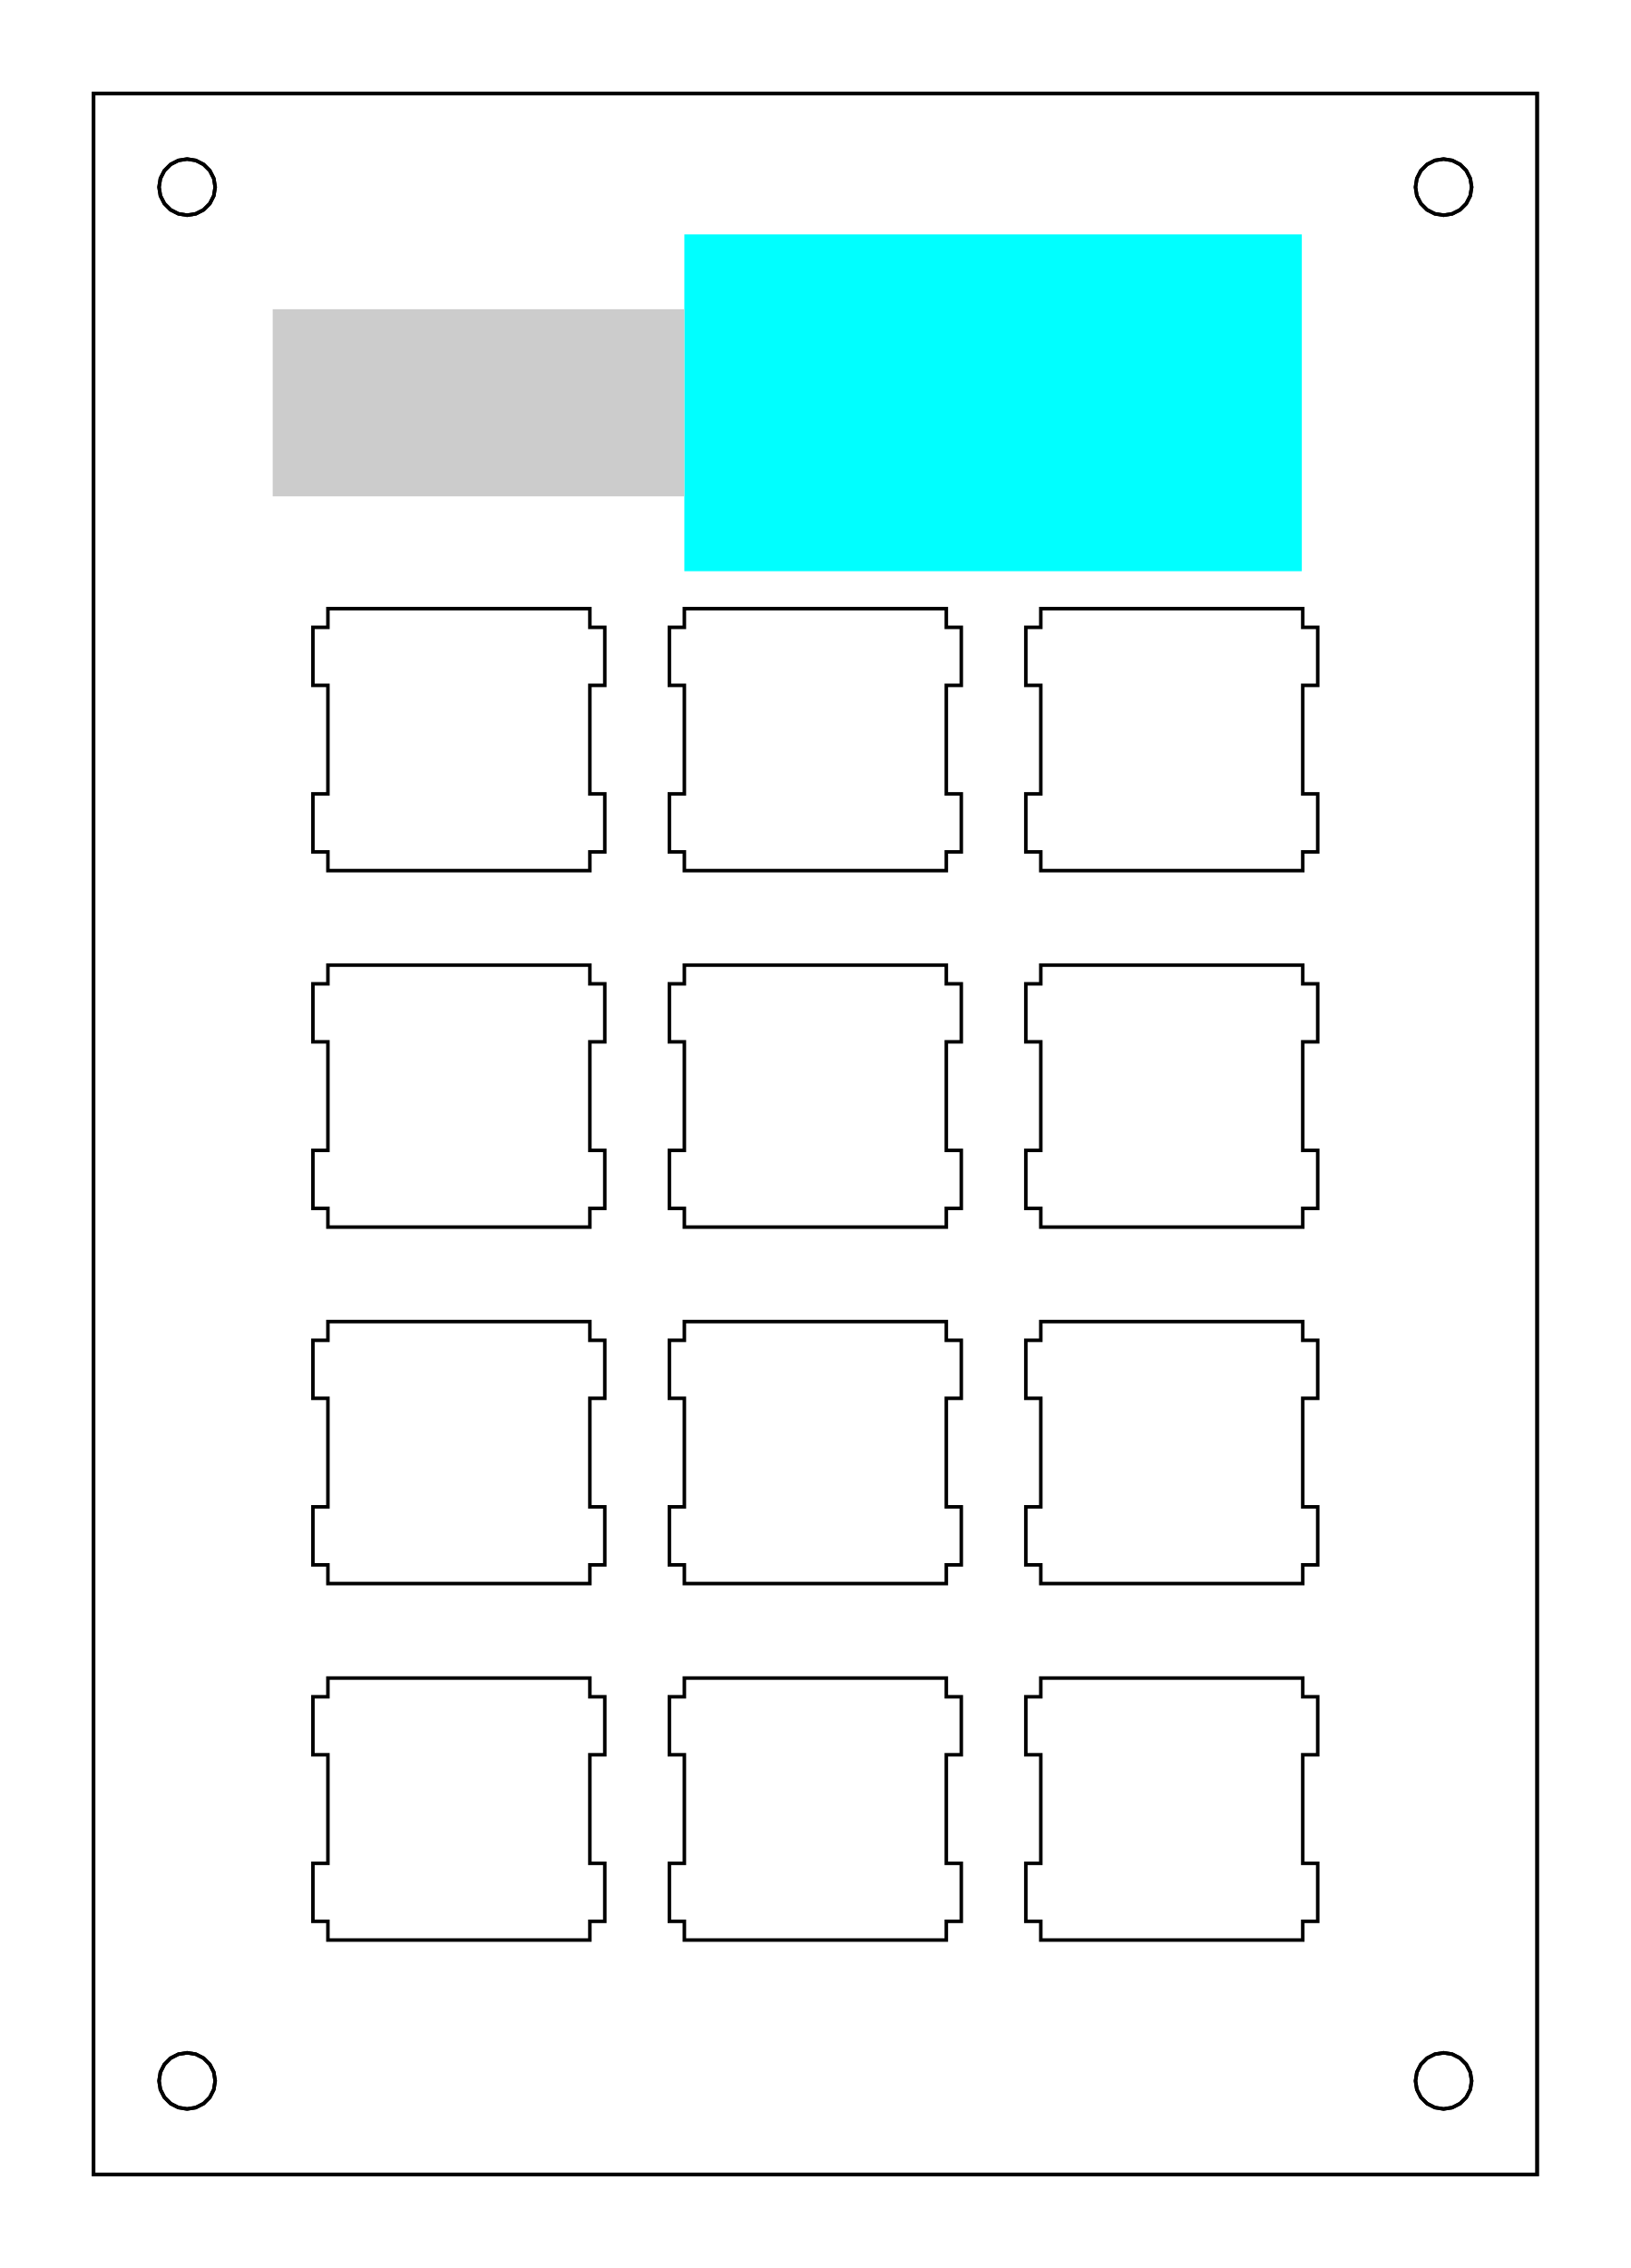
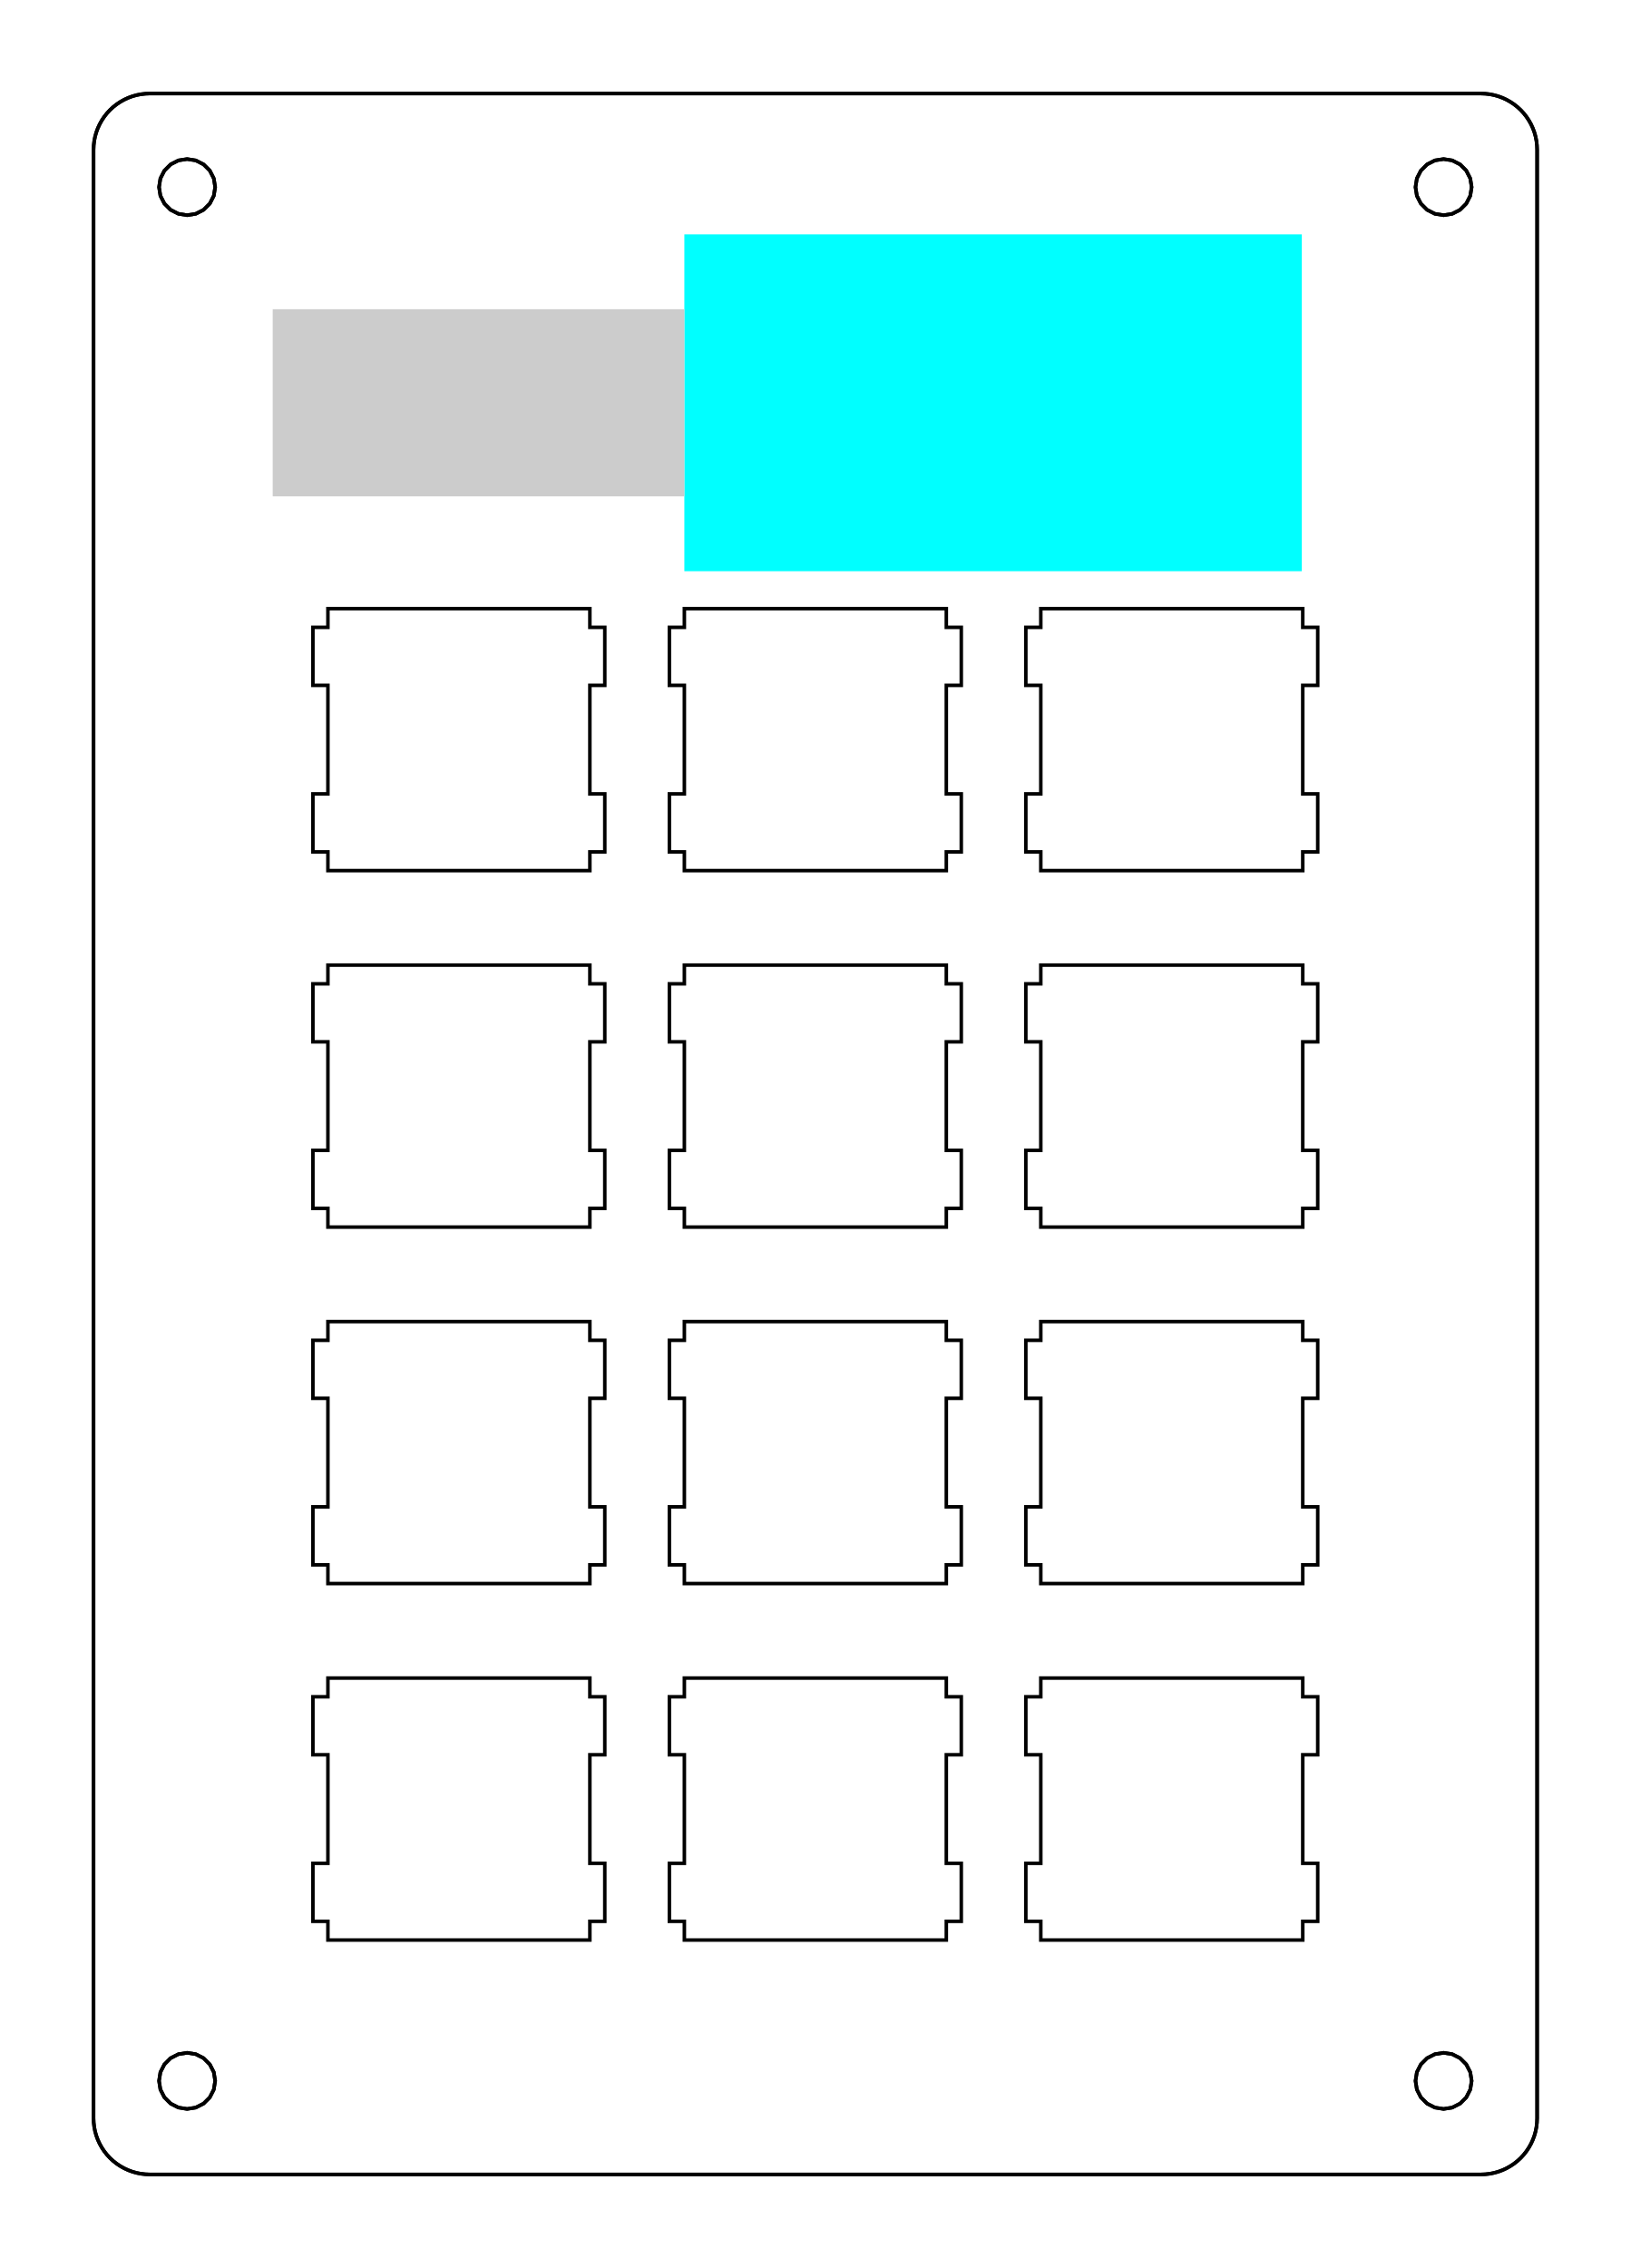
<svg xmlns="http://www.w3.org/2000/svg" width="87.151mm" height="121.201mm" viewBox="0.000 0.000 87.151 121.201" version="1.1" id="svg36">
  <defs id="defs40" />
  <g id="layer2" style="display:inline">
    <g id="g890">
-       <polygon points="5,5 82.151,5 82.151,116.201 5,116.201 " style="fill:none;stroke:#000000;stroke-width:0.05mm" id="polygon867" />
      <polygon points="8.786,110.319 8.573,110.737 8.5,111.201 8.573,111.664 8.786,112.082 9.118,112.414 9.536,112.627 10,112.701 10.463,112.627 10.881,112.414 11.213,112.082 11.426,111.664 11.5,111.201 11.426,110.737 11.213,110.319 10.881,109.987 10.463,109.774 10,109.701 9.536,109.774 9.118,109.987 " style="fill:none;stroke:#000000;stroke-width:0.05mm" id="polygon869" />
      <polygon points="75.937,110.319 75.724,110.737 75.651,111.201 75.724,111.664 75.937,112.082 76.269,112.414 76.687,112.627 77.151,112.701 77.614,112.627 78.032,112.414 78.364,112.082 78.577,111.664 78.651,111.201 78.577,110.737 78.364,110.319 78.032,109.987 77.614,109.774 77.151,109.701 76.687,109.774 76.269,109.987 " style="fill:none;stroke:#000000;stroke-width:0.05mm" id="polygon871" />
      <polygon points="8.786,9.118 8.573,9.536 8.5,10 8.573,10.463 8.786,10.881 9.118,11.213 9.536,11.426 10,11.5 10.463,11.426 10.881,11.213 11.213,10.881 11.426,10.463 11.5,10 11.426,9.536 11.213,9.118 10.881,8.786 10.463,8.573 10,8.5 9.536,8.573 9.118,8.786 " style="fill:none;stroke:#000000;stroke-width:0.05mm" id="polygon873" />
      <polygon points="75.937,9.118 75.724,9.536 75.651,10 75.724,10.463 75.937,10.881 76.269,11.213 76.687,11.426 77.151,11.5 77.614,11.426 78.032,11.213 78.364,10.881 78.577,10.463 78.651,10 78.577,9.536 78.364,9.118 78.032,8.786 77.614,8.573 77.151,8.5 76.687,8.573 76.269,8.786 " style="fill:none;stroke:#000000;stroke-width:0.05mm" id="polygon875" />
    </g>
+     <polygon points="80.719,115.759 80.513,115.875 80.3,115.973 80.079,116.055 79.852,116.119 79.621,116.165 79.387,116.192 79.151,116.202 8.001,116.202 7.765,116.192 7.531,116.165 7.3,116.119 7.073,116.055 6.852,115.973 6.639,115.875 6.433,115.759 6.237,115.629 6.052,115.483 5.879,115.323 5.719,115.15 5.573,114.965 5.443,114.769 5.327,114.563 5.229,114.35 5.147,114.129 5.083,113.902 5.037,113.671 5.01,113.437 5,113.201 5.001,8.001 5.01,7.765 5.037,7.531 5.083,7.3 5.147,7.073 5.229,6.852 5.327,6.639 5.443,6.433 5.573,6.237 5.719,6.052 5.879,5.879 6.052,5.719 6.237,5.573 6.433,5.443 6.639,5.327 6.852,5.229 7.073,5.147 7.3,5.083 7.531,5.037 7.765,5.01 8.001,5 79.152,5.001 79.387,5.01 79.621,5.037 79.852,5.083 80.079,5.147 80.3,5.229 80.513,5.327 80.719,5.443 80.915,5.573 81.1,5.719 81.273,5.879 81.433,6.052 81.579,6.237 81.709,6.433 81.825,6.639 81.923,6.852 82.005,7.073 82.069,7.3 82.115,7.531 82.142,7.765 82.152,8.001 82.152,113.202 82.142,113.437 82.115,113.671 82.069,113.902 82.005,114.129 81.923,114.35 81.825,114.563 81.709,114.769 81.579,114.965 81.433,115.15 81.273,115.323 81.1,115.483 80.915,115.629 " style="fill:none;stroke:#000000;stroke-width:0.05mm" id="polygon1031-3" transform="translate(-0.001,-0.001)" />
  </g>
  <g id="layer3">
    <g id="g931" transform="translate(0,-1.999999)">
      <rect style="fill:#00ffff;stroke:#000000;stroke-width:0;stroke-miterlimit:4;stroke-dasharray:none" id="rect925" width="33" height="18" x="36.575" y="14.525" />
      <rect style="fill:#cccccc;stroke:#000000;stroke-width:0;stroke-miterlimit:4;stroke-dasharray:none" id="rect927" width="22" height="10" x="14.575" y="18.525" />
    </g>
  </g>
-   <g id="layer1">
-     <polygon points="5,5 82.151,5 82.151,116.201 5,116.201 " style="fill:none;stroke:#000000;stroke-width:0.05mm" id="polygon2" />
-     <polygon points="8.786,110.319 8.573,110.737 8.5,111.201 8.573,111.664 8.786,112.082 9.118,112.414 9.536,112.627 10,112.701 10.463,112.627 10.881,112.414 11.213,112.082 11.426,111.664 11.5,111.201 11.426,110.737 11.213,110.319 10.881,109.987 10.463,109.774 10,109.701 9.536,109.774 9.118,109.987 " style="fill:none;stroke:#000000;stroke-width:0.05mm" id="polygon4" />
-     <polygon points="75.937,110.319 75.724,110.737 75.651,111.201 75.724,111.664 75.937,112.082 76.269,112.414 76.687,112.627 77.151,112.701 77.614,112.627 78.032,112.414 78.364,112.082 78.577,111.664 78.651,111.201 78.577,110.737 78.364,110.319 78.032,109.987 77.614,109.774 77.151,109.701 76.687,109.774 76.269,109.987 " style="fill:none;stroke:#000000;stroke-width:0.05mm" id="polygon6" />
-     <polygon points="54.825,90.675 54.825,93.774 55.625,93.774 55.625,99.575 54.825,99.575 54.825,102.675 55.625,102.675 55.625,103.675 69.625,103.675 69.625,102.675 70.425,102.675 70.425,99.575 69.625,99.575 69.625,93.774 70.425,93.774 70.425,90.675 69.625,90.675 69.625,89.675 55.625,89.675 55.625,90.675 " style="fill:none;stroke:#000000;stroke-width:0.05mm" id="polygon8" />
-     <polygon points="35.775,90.675 35.775,93.774 36.575,93.774 36.575,99.575 35.775,99.575 35.775,102.675 36.575,102.675 36.575,103.675 50.575,103.675 50.575,102.675 51.375,102.675 51.375,99.575 50.575,99.575 50.575,93.774 51.375,93.774 51.375,90.675 50.575,90.675 50.575,89.675 36.575,89.675 36.575,90.675 " style="fill:none;stroke:#000000;stroke-width:0.05mm" id="polygon10" />
-     <polygon points="16.724,90.675 16.724,93.774 17.525,93.774 17.525,99.575 16.724,99.575 16.724,102.675 17.525,102.675 17.525,103.675 31.525,103.675 31.525,102.675 32.323,102.675 32.323,99.575 31.525,99.575 31.525,93.774 32.323,93.774 32.323,90.675 31.525,90.675 31.525,89.675 17.525,89.675 17.525,90.675 " style="fill:none;stroke:#000000;stroke-width:0.05mm" id="polygon12" />
-     <polygon points="54.825,71.625 54.825,74.725 55.625,74.725 55.625,80.525 54.825,80.525 54.825,83.625 55.625,83.625 55.625,84.625 69.625,84.625 69.625,83.625 70.425,83.625 70.425,80.525 69.625,80.525 69.625,74.725 70.425,74.725 70.425,71.625 69.625,71.625 69.625,70.625 55.625,70.625 55.625,71.625 " style="fill:none;stroke:#000000;stroke-width:0.05mm" id="polygon14" />
-     <polygon points="35.775,71.625 35.775,74.725 36.575,74.725 36.575,80.525 35.775,80.525 35.775,83.625 36.575,83.625 36.575,84.625 50.575,84.625 50.575,83.625 51.375,83.625 51.375,80.525 50.575,80.525 50.575,74.725 51.375,74.725 51.375,71.625 50.575,71.625 50.575,70.625 36.575,70.625 36.575,71.625 " style="fill:none;stroke:#000000;stroke-width:0.05mm" id="polygon16" />
-     <polygon points="16.724,71.625 16.724,74.725 17.525,74.725 17.525,80.525 16.724,80.525 16.724,83.625 17.525,83.625 17.525,84.625 31.525,84.625 31.525,83.625 32.323,83.625 32.323,80.525 31.525,80.525 31.525,74.725 32.323,74.725 32.323,71.625 31.525,71.625 31.525,70.625 17.525,70.625 17.525,71.625 " style="fill:none;stroke:#000000;stroke-width:0.05mm" id="polygon18" />
-     <polygon points="54.825,52.575 54.825,55.675 55.625,55.675 55.625,61.475 54.825,61.475 54.825,64.575 55.625,64.575 55.625,65.575 69.625,65.575 69.625,64.575 70.425,64.575 70.425,61.475 69.625,61.475 69.625,55.675 70.425,55.675 70.425,52.575 69.625,52.575 69.625,51.575 55.625,51.575 55.625,52.575 " style="fill:none;stroke:#000000;stroke-width:0.05mm" id="polygon20" />
-     <polygon points="35.775,52.575 35.775,55.675 36.575,55.675 36.575,61.475 35.775,61.475 35.775,64.575 36.575,64.575 36.575,65.575 50.575,65.575 50.575,64.575 51.375,64.575 51.375,61.475 50.575,61.475 50.575,55.675 51.375,55.675 51.375,52.575 50.575,52.575 50.575,51.575 36.575,51.575 36.575,52.575 " style="fill:none;stroke:#000000;stroke-width:0.05mm" id="polygon22" />
-     <polygon points="16.724,52.575 16.724,55.675 17.525,55.675 17.525,61.475 16.724,61.475 16.724,64.575 17.525,64.575 17.525,65.575 31.525,65.575 31.525,64.575 32.323,64.575 32.323,61.475 31.525,61.475 31.525,55.675 32.323,55.675 32.323,52.575 31.525,52.575 31.525,51.575 17.525,51.575 17.525,52.575 " style="fill:none;stroke:#000000;stroke-width:0.05mm" id="polygon24" />
-     <polygon points="54.825,33.525 54.825,36.625 55.625,36.625 55.625,42.425 54.825,42.425 54.825,45.525 55.625,45.525 55.625,46.525 69.625,46.525 69.625,45.525 70.425,45.525 70.425,42.425 69.625,42.425 69.625,36.625 70.425,36.625 70.425,33.525 69.625,33.525 69.625,32.525 55.625,32.525 55.625,33.525 " style="fill:none;stroke:#000000;stroke-width:0.05mm" id="polygon26" />
-     <polygon points="35.775,33.525 35.775,36.625 36.575,36.625 36.575,42.425 35.775,42.425 35.775,45.525 36.575,45.525 36.575,46.525 50.575,46.525 50.575,45.525 51.375,45.525 51.375,42.425 50.575,42.425 50.575,36.625 51.375,36.625 51.375,33.525 50.575,33.525 50.575,32.525 36.575,32.525 36.575,33.525 " style="fill:none;stroke:#000000;stroke-width:0.05mm" id="polygon28" />
-     <polygon points="16.724,33.525 16.724,36.625 17.525,36.625 17.525,42.425 16.724,42.425 16.724,45.525 17.525,45.525 17.525,46.525 31.525,46.525 31.525,45.525 32.323,45.525 32.323,42.425 31.525,42.425 31.525,36.625 32.323,36.625 32.323,33.525 31.525,33.525 31.525,32.525 17.525,32.525 17.525,33.525 " style="fill:none;stroke:#000000;stroke-width:0.05mm" id="polygon30" />
-     <polygon points="8.786,9.118 8.573,9.536 8.5,10 8.573,10.463 8.786,10.881 9.118,11.213 9.536,11.426 10,11.5 10.463,11.426 10.881,11.213 11.213,10.881 11.426,10.463 11.5,10 11.426,9.536 11.213,9.118 10.881,8.786 10.463,8.573 10,8.5 9.536,8.573 9.118,8.786 " style="fill:none;stroke:#000000;stroke-width:0.05mm" id="polygon32" />
-     <polygon points="75.937,9.118 75.724,9.536 75.651,10 75.724,10.463 75.937,10.881 76.269,11.213 76.687,11.426 77.151,11.5 77.614,11.426 78.032,11.213 78.364,10.881 78.577,10.463 78.651,10 78.577,9.536 78.364,9.118 78.032,8.786 77.614,8.573 77.151,8.5 76.687,8.573 76.269,8.786 " style="fill:none;stroke:#000000;stroke-width:0.05mm" id="polygon34" />
+   <g id="layer1" style="display:inline">
+     <g id="g1090" transform="translate(-0.001,-0.001)">
+       <polygon points="81.709,114.769 81.579,114.965 81.433,115.15 81.273,115.323 81.1,115.483 80.915,115.629 80.719,115.759 80.513,115.875 80.3,115.973 80.079,116.055 79.852,116.119 79.621,116.165 79.387,116.192 79.151,116.202 8.001,116.202 7.765,116.192 7.531,116.165 7.3,116.119 7.073,116.055 6.852,115.973 6.639,115.875 6.433,115.759 6.237,115.629 6.052,115.483 5.879,115.323 5.719,115.15 5.573,114.965 5.443,114.769 5.327,114.563 5.229,114.35 5.147,114.129 5.083,113.902 5.037,113.671 5.01,113.437 5,113.201 5.001,8.001 5.01,7.765 5.037,7.531 5.083,7.3 5.147,7.073 5.229,6.852 5.327,6.639 5.443,6.433 5.573,6.237 5.719,6.052 5.879,5.879 6.052,5.719 6.237,5.573 6.433,5.443 6.639,5.327 6.852,5.229 7.073,5.147 7.3,5.083 7.531,5.037 7.765,5.01 8.001,5 79.152,5.001 79.387,5.01 79.621,5.037 79.852,5.083 80.079,5.147 80.3,5.229 80.513,5.327 80.719,5.443 80.915,5.573 81.1,5.719 81.273,5.879 81.433,6.052 81.579,6.237 81.709,6.433 81.825,6.639 81.923,6.852 82.005,7.073 82.069,7.3 82.115,7.531 82.142,7.765 82.152,8.001 82.152,113.202 82.142,113.437 82.115,113.671 82.069,113.902 82.005,114.129 81.923,114.35 81.825,114.563 " style="fill:none;stroke:#000000;stroke-width:0.05mm" id="polygon1031" />
+       <polygon points="9.537,112.628 10.001,112.702 10.464,112.628 10.882,112.415 11.214,112.083 11.427,111.665 11.501,111.202 11.427,110.738 11.214,110.32 10.882,109.988 10.464,109.775 10.001,109.702 9.537,109.775 9.119,109.988 8.787,110.32 8.574,110.738 8.501,111.202 8.574,111.665 8.787,112.083 9.119,112.415 " style="fill:none;stroke:#000000;stroke-width:0.05mm" id="polygon1033" />
+       <polygon points="76.688,112.628 77.152,112.702 77.615,112.628 78.033,112.415 78.365,112.083 78.578,111.665 78.652,111.202 78.578,110.738 78.365,110.32 78.033,109.988 77.615,109.775 77.152,109.702 76.688,109.775 76.27,109.988 75.938,110.32 75.725,110.738 75.652,111.202 75.725,111.665 75.938,112.083 76.27,112.415 " style="fill:none;stroke:#000000;stroke-width:0.05mm" id="polygon1035" />
+       <polygon points="55.626,102.676 55.626,103.676 69.626,103.676 69.626,102.676 70.426,102.676 70.426,99.576 69.626,99.576 69.626,93.775 70.426,93.775 70.426,90.676 69.626,90.676 69.626,89.676 55.626,89.676 55.626,90.676 54.826,90.676 54.826,93.775 55.626,93.775 55.626,99.576 54.826,99.576 54.826,102.676 " style="fill:none;stroke:#000000;stroke-width:0.05mm" id="polygon1037" />
+       <polygon points="36.576,102.676 36.576,103.676 50.576,103.676 50.576,102.676 51.376,102.676 51.376,99.576 50.576,99.576 50.576,93.775 51.376,93.775 51.376,90.676 50.576,90.676 50.576,89.676 36.576,89.676 36.576,90.676 35.776,90.676 35.776,93.775 36.576,93.775 36.576,99.576 35.776,99.576 35.776,102.676 " style="fill:none;stroke:#000000;stroke-width:0.05mm" id="polygon1039" />
+       <polygon points="17.526,102.676 17.526,103.676 31.526,103.676 31.526,102.676 32.324,102.676 32.324,99.576 31.526,99.576 31.526,93.775 32.324,93.775 32.324,90.676 31.526,90.676 31.526,89.676 17.526,89.676 17.526,90.676 16.725,90.676 16.725,93.775 17.526,93.775 17.526,99.576 16.725,99.576 16.725,102.676 " style="fill:none;stroke:#000000;stroke-width:0.05mm" id="polygon1041" />
+       <polygon points="55.626,83.626 55.626,84.626 69.626,84.626 69.626,83.626 70.426,83.626 70.426,80.526 69.626,80.526 69.626,74.726 70.426,74.726 70.426,71.626 69.626,71.626 69.626,70.626 55.626,70.626 55.626,71.626 54.826,71.626 54.826,74.726 55.626,74.726 55.626,80.526 54.826,80.526 54.826,83.626 " style="fill:none;stroke:#000000;stroke-width:0.05mm" id="polygon1043" />
+       <polygon points="36.576,83.626 36.576,84.626 50.576,84.626 50.576,83.626 51.376,83.626 51.376,80.526 50.576,80.526 50.576,74.726 51.376,74.726 51.376,71.626 50.576,71.626 50.576,70.626 36.576,70.626 36.576,71.626 35.776,71.626 35.776,74.726 36.576,74.726 36.576,80.526 35.776,80.526 35.776,83.626 " style="fill:none;stroke:#000000;stroke-width:0.05mm" id="polygon1045" />
+       <polygon points="17.526,83.626 17.526,84.626 31.526,84.626 31.526,83.626 32.324,83.626 32.324,80.526 31.526,80.526 31.526,74.726 32.324,74.726 32.324,71.626 31.526,71.626 31.526,70.626 17.526,70.626 17.526,71.626 16.725,71.626 16.725,74.726 17.526,74.726 17.526,80.526 16.725,80.526 16.725,83.626 " style="fill:none;stroke:#000000;stroke-width:0.05mm" id="polygon1047" />
+       <polygon points="55.626,64.576 55.626,65.576 69.626,65.576 69.626,64.576 70.426,64.576 70.426,61.476 69.626,61.476 69.626,55.676 70.426,55.676 70.426,52.576 69.626,52.576 69.626,51.576 55.626,51.576 55.626,52.576 54.826,52.576 54.826,55.676 55.626,55.676 55.626,61.476 54.826,61.476 54.826,64.576 " style="fill:none;stroke:#000000;stroke-width:0.05mm" id="polygon1049" />
+       <polygon points="36.576,64.576 36.576,65.576 50.576,65.576 50.576,64.576 51.376,64.576 51.376,61.476 50.576,61.476 50.576,55.676 51.376,55.676 51.376,52.576 50.576,52.576 50.576,51.576 36.576,51.576 36.576,52.576 35.776,52.576 35.776,55.676 36.576,55.676 36.576,61.476 35.776,61.476 35.776,64.576 " style="fill:none;stroke:#000000;stroke-width:0.05mm" id="polygon1051" />
+       <polygon points="17.526,64.576 17.526,65.576 31.526,65.576 31.526,64.576 32.324,64.576 32.324,61.476 31.526,61.476 31.526,55.676 32.324,55.676 32.324,52.576 31.526,52.576 31.526,51.576 17.526,51.576 17.526,52.576 16.725,52.576 16.725,55.676 17.526,55.676 17.526,61.476 16.725,61.476 16.725,64.576 " style="fill:none;stroke:#000000;stroke-width:0.05mm" id="polygon1053" />
+       <polygon points="55.626,45.526 55.626,46.526 69.626,46.526 69.626,45.526 70.426,45.526 70.426,42.426 69.626,42.426 69.626,36.626 70.426,36.626 70.426,33.526 69.626,33.526 69.626,32.526 55.626,32.526 55.626,33.526 54.826,33.526 54.826,36.626 55.626,36.626 55.626,42.426 54.826,42.426 54.826,45.526 " style="fill:none;stroke:#000000;stroke-width:0.05mm" id="polygon1055" />
+       <polygon points="36.576,45.526 36.576,46.526 50.576,46.526 50.576,45.526 51.376,45.526 51.376,42.426 50.576,42.426 50.576,36.626 51.376,36.626 51.376,33.526 50.576,33.526 50.576,32.526 36.576,32.526 36.576,33.526 35.776,33.526 35.776,36.626 36.576,36.626 36.576,42.426 35.776,42.426 35.776,45.526 " style="fill:none;stroke:#000000;stroke-width:0.05mm" id="polygon1057" />
+       <polygon points="17.526,45.526 17.526,46.526 31.526,46.526 31.526,45.526 32.324,45.526 32.324,42.426 31.526,42.426 31.526,36.626 32.324,36.626 32.324,33.526 31.526,33.526 31.526,32.526 17.526,32.526 17.526,33.526 16.725,33.526 16.725,36.626 17.526,36.626 17.526,42.426 16.725,42.426 16.725,45.526 " style="fill:none;stroke:#000000;stroke-width:0.05mm" id="polygon1059" />
+       <polygon points="9.537,11.427 10.001,11.501 10.464,11.427 10.882,11.214 11.214,10.882 11.427,10.464 11.501,10.001 11.427,9.537 11.214,9.119 10.882,8.787 10.464,8.574 10.001,8.501 9.537,8.574 9.119,8.787 8.787,9.119 8.574,9.537 8.501,10.001 8.574,10.464 8.787,10.882 9.119,11.214 " style="fill:none;stroke:#000000;stroke-width:0.05mm" id="polygon1061" />
+       <polygon points="76.688,11.427 77.152,11.501 77.615,11.427 78.033,11.214 78.365,10.882 78.578,10.464 78.652,10.001 78.578,9.537 78.365,9.119 78.033,8.787 77.615,8.574 77.152,8.501 76.688,8.574 76.27,8.787 75.938,9.119 75.725,9.537 75.652,10.001 75.725,10.464 75.938,10.882 76.27,11.214 " style="fill:none;stroke:#000000;stroke-width:0.05mm" id="polygon1063" />
+     </g>
  </g>
</svg>
